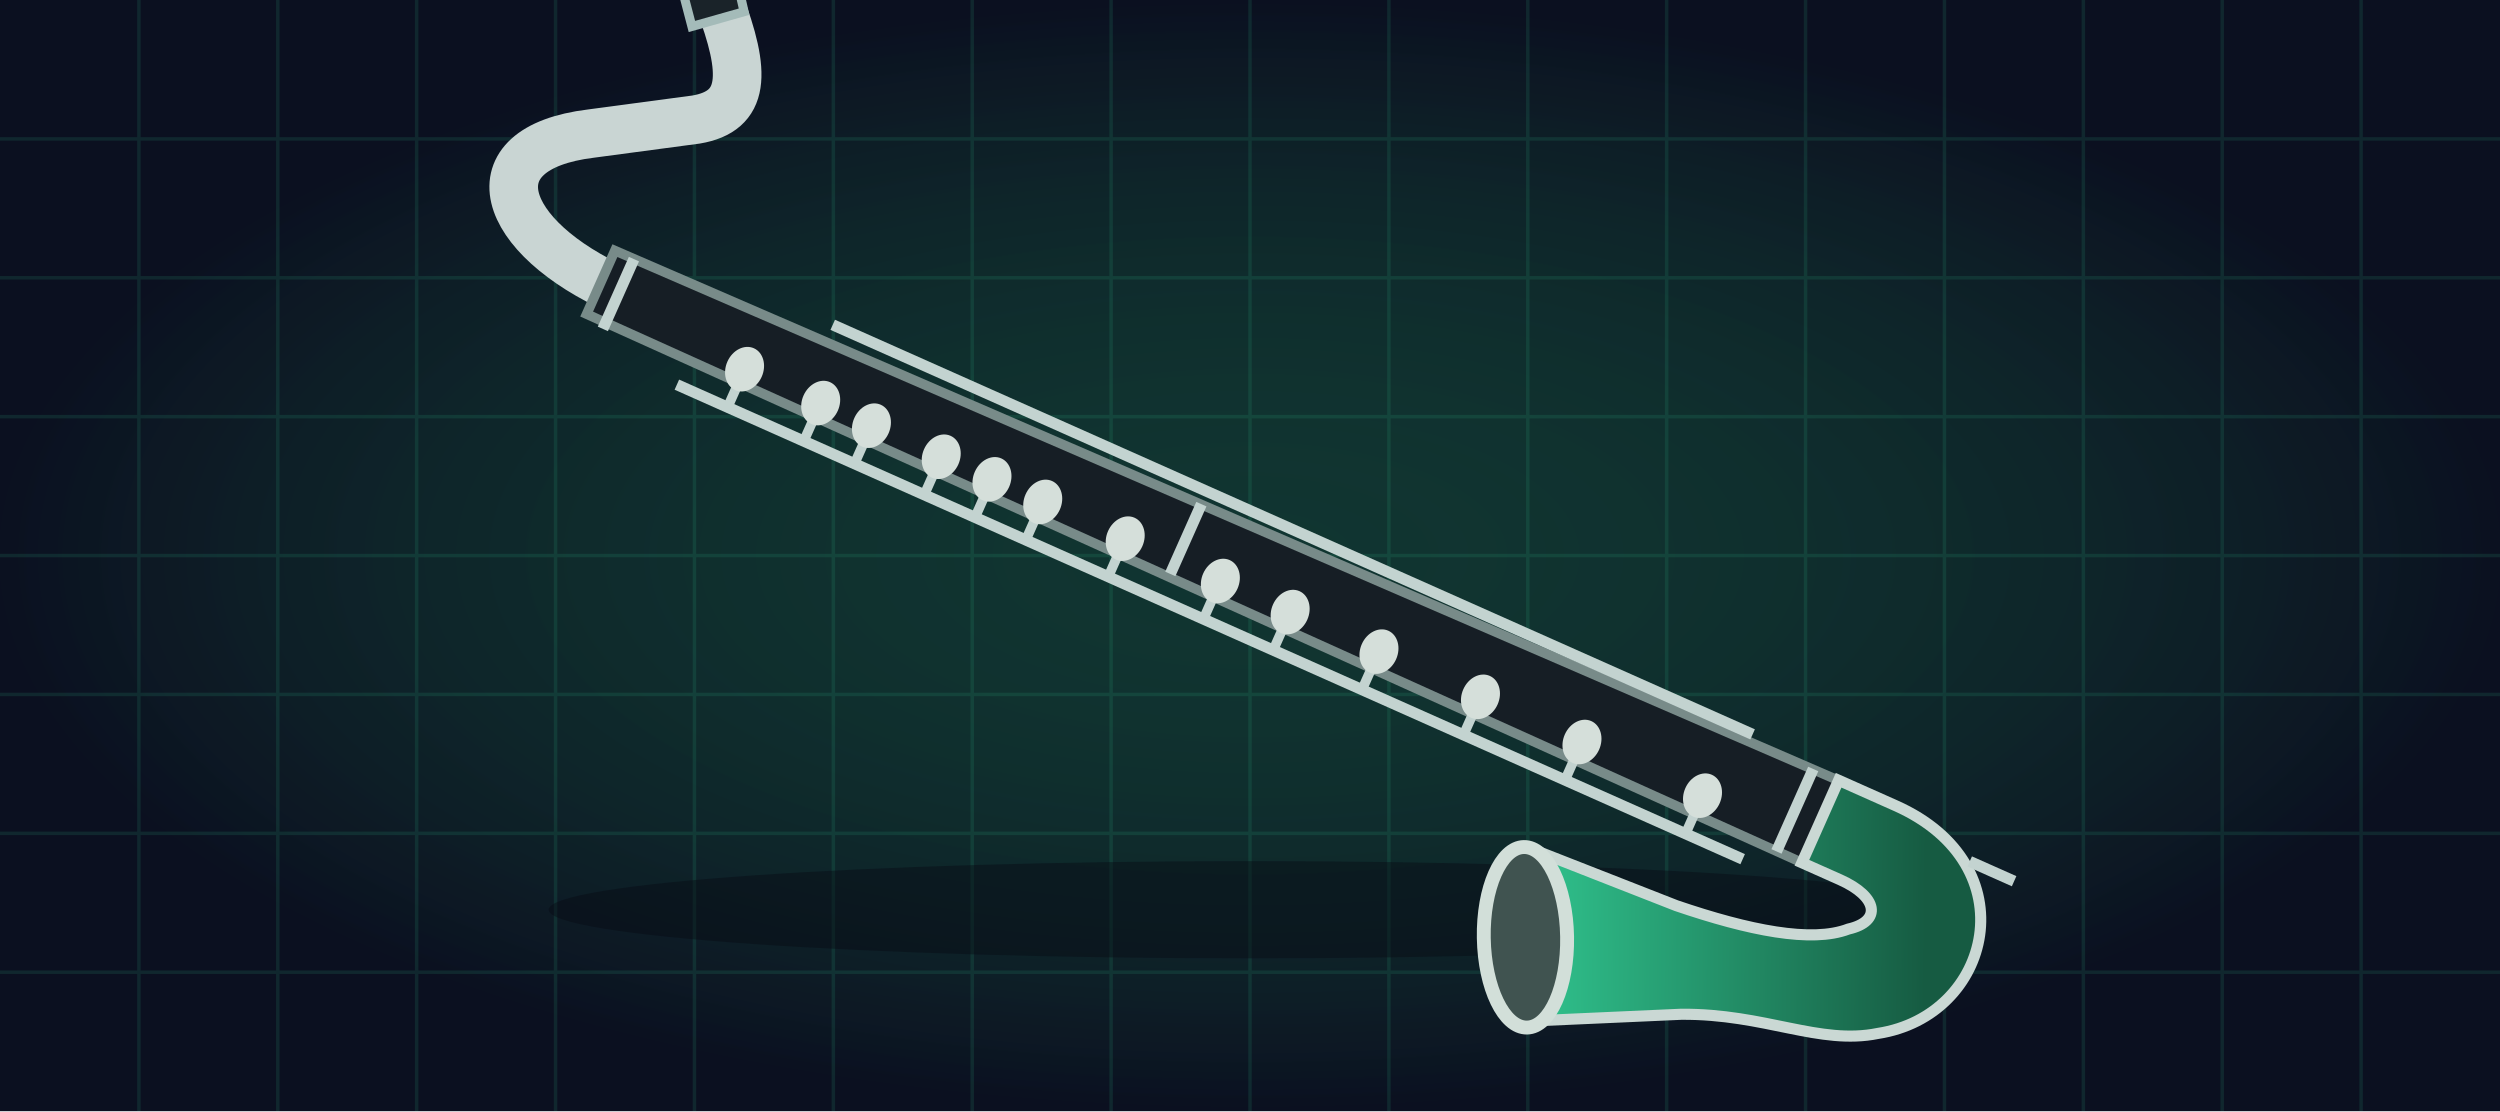
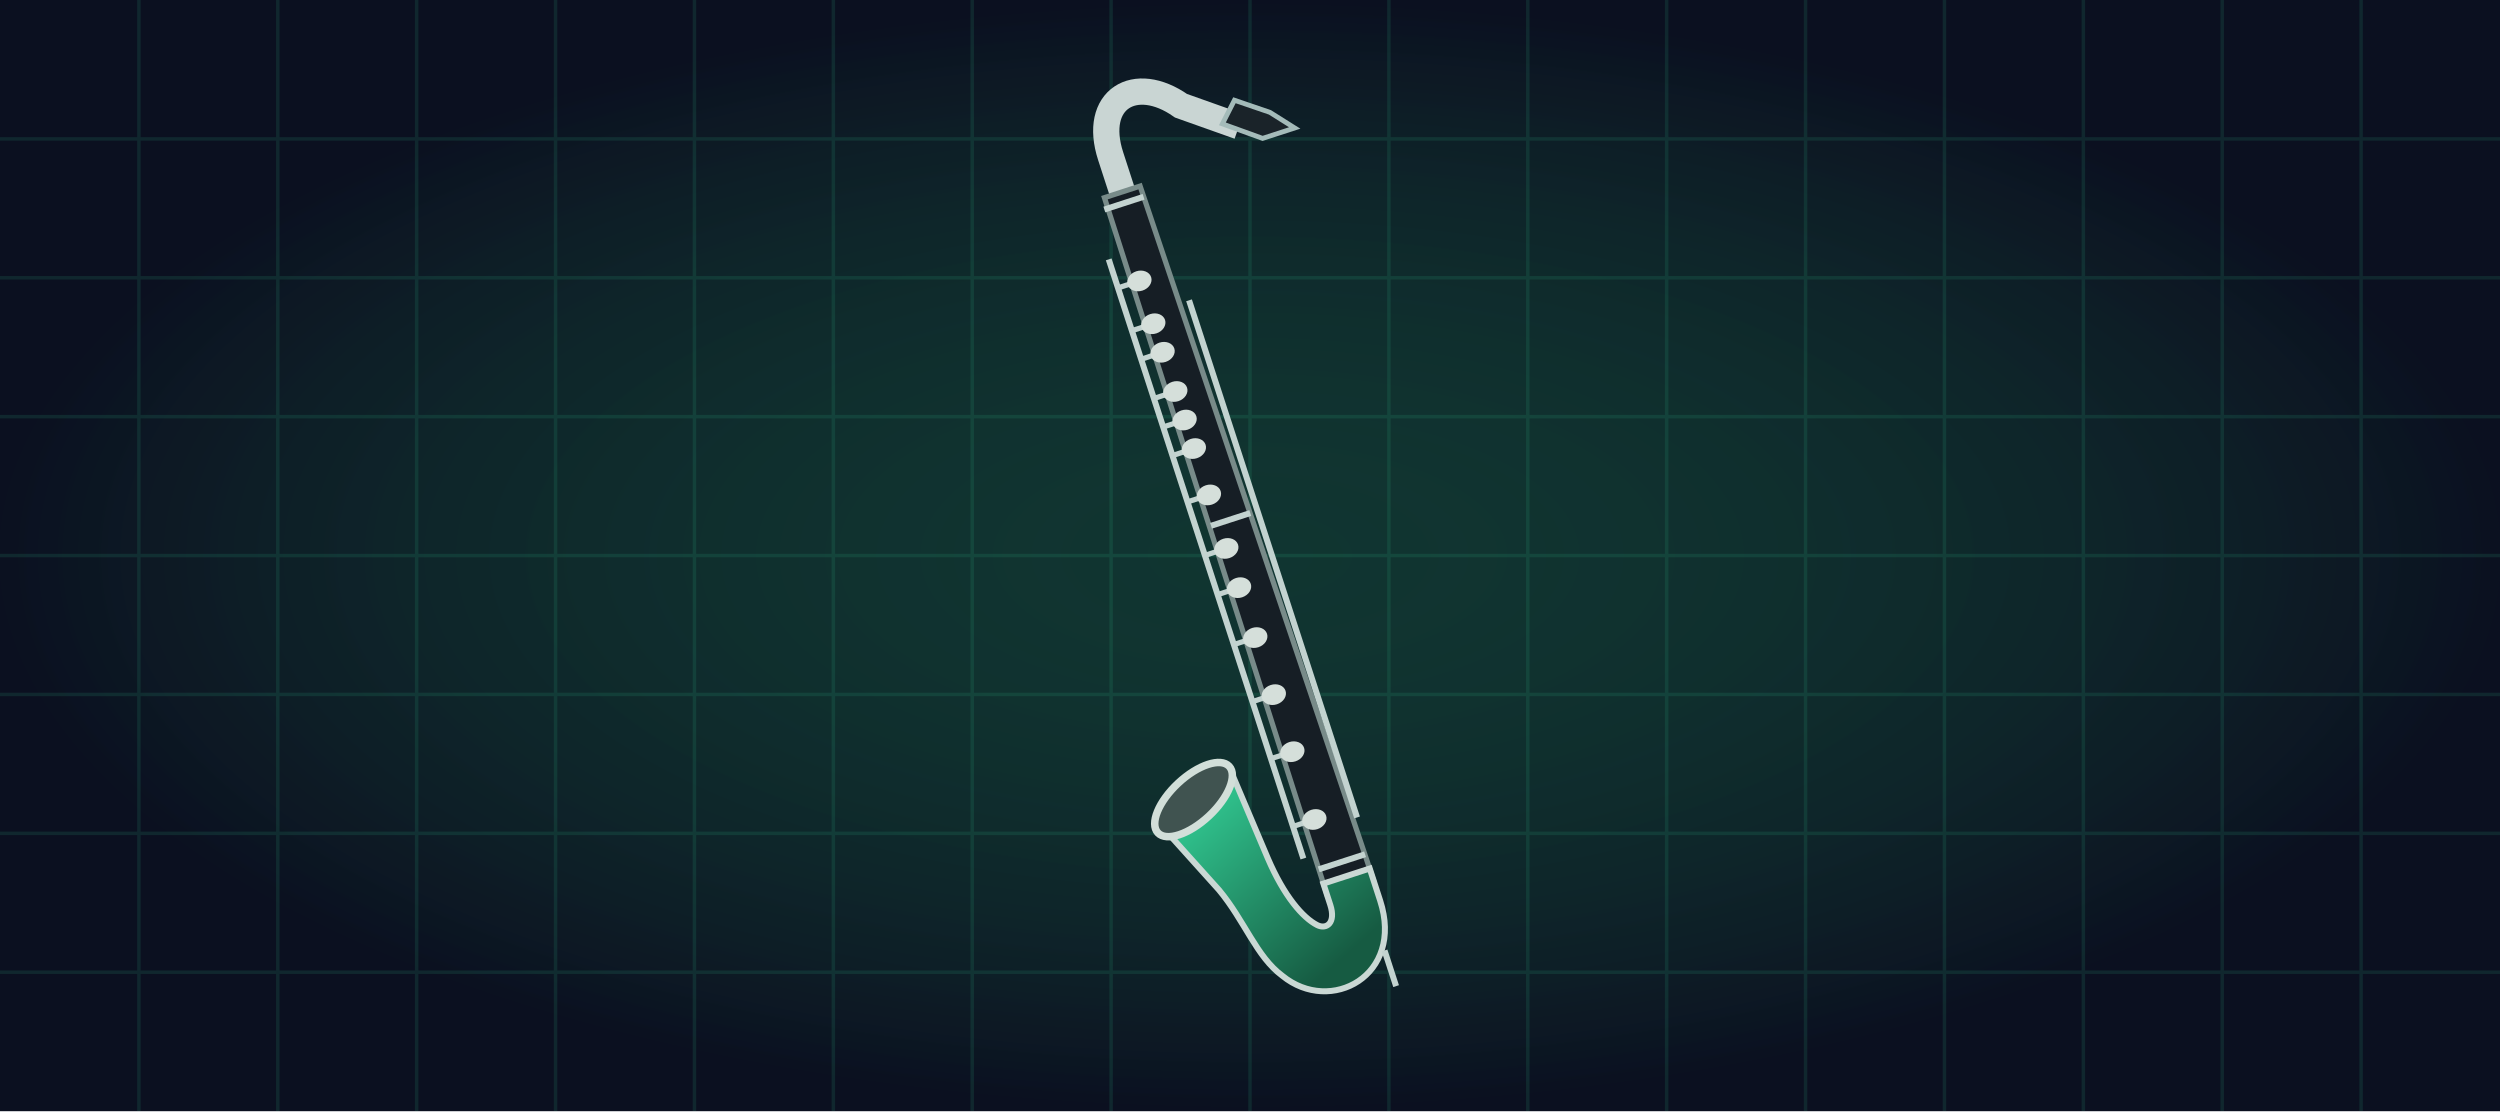
<svg xmlns="http://www.w3.org/2000/svg" viewBox="0 0 360 160">
  <defs>
    <linearGradient id="metal" x2=".34" y2="1" gradientUnits="objectBoundingBox">
      <stop stop-color="#34d399" />
      <stop offset="1" stop-color="#165b42" />
    </linearGradient>
    <radialGradient id="back">
      <stop stop-color="#165b42" stop-opacity=".49" />
      <stop offset="1" stop-color="#0b1020" />
    </radialGradient>
  </defs>
  <path fill="#0b1020" d="M0 0h360v160H0z" />
  <path fill="url(#back)" d="M0 0h360v160H0z" />
  <g opacity=".12">
    <path d="M20 0L20 160" fill="none" stroke="#34d399" stroke-width="0.5" />
    <path d="M40 0L40 160" fill="none" stroke="#34d399" stroke-width="0.5" />
    <path d="M60 0L60 160" fill="none" stroke="#34d399" stroke-width="0.5" />
    <path d="M80 0L80 160" fill="none" stroke="#34d399" stroke-width="0.5" />
    <path d="M100 0L100 160" fill="none" stroke="#34d399" stroke-width="0.5" />
    <path d="M120 0L120 160" fill="none" stroke="#34d399" stroke-width="0.5" />
    <path d="M140 0L140 160" fill="none" stroke="#34d399" stroke-width="0.5" />
    <path d="M160 0L160 160" fill="none" stroke="#34d399" stroke-width="0.5" />
    <path d="M180 0L180 160" fill="none" stroke="#34d399" stroke-width="0.5" />
    <path d="M200 0L200 160" fill="none" stroke="#34d399" stroke-width="0.5" />
    <path d="M220 0L220 160" fill="none" stroke="#34d399" stroke-width="0.5" />
    <path d="M240 0L240 160" fill="none" stroke="#34d399" stroke-width="0.5" />
    <path d="M260 0L260 160" fill="none" stroke="#34d399" stroke-width="0.5" />
    <path d="M280 0L280 160" fill="none" stroke="#34d399" stroke-width="0.5" />
    <path d="M300 0L300 160" fill="none" stroke="#34d399" stroke-width="0.5" />
    <path d="M320 0L320 160" fill="none" stroke="#34d399" stroke-width="0.5" />
    <path d="M340 0L340 160" fill="none" stroke="#34d399" stroke-width="0.5" />
    <path d="M0 20L360 20" fill="none" stroke="#34d399" stroke-width="0.5" />
    <path d="M0 40L360 40" fill="none" stroke="#34d399" stroke-width="0.5" />
    <path d="M0 60L360 60" fill="none" stroke="#34d399" stroke-width="0.5" />
    <path d="M0 80L360 80" fill="none" stroke="#34d399" stroke-width="0.5" />
    <path d="M0 100L360 100" fill="none" stroke="#34d399" stroke-width="0.5" />
    <path d="M0 120L360 120" fill="none" stroke="#34d399" stroke-width="0.5" />
    <path d="M0 140L360 140" fill="none" stroke="#34d399" stroke-width="0.5" />
  </g>
-   <ellipse cx="180" cy="131" rx="101" ry="7" fill="#060913" opacity=".44" />
  <g transform="translate(180 79)">
-     <g transform="rotate(-66)">
-       <path d="M-3-98c0-19 10-28 19-13l8 13c4 6 9 4 17-4" fill="none" stroke="#c9d5d3" stroke-width="7" />
-       <path d="m36-104 10-8 10-1-7 9-8 6z" fill="#1a2329" stroke="#a4bbb9" stroke-width="1.3" />
+     <g transform="rotate(-18) scale(.54)">
+       <path d="M-3-96V-111C-3-127 10-130 19-118L32-108" fill="none" stroke="#c9d5d3" stroke-width="7" />
+       <path d="M28-110L33-115L41-109L46-103L37-103Z" fill="#1a2329" stroke="#a4bbb9" stroke-width="1.3" />
      <path d="M-8-101H2L4 94H-9z" fill="#161e25" stroke="#788b89" stroke-width="1.4" />
-       <path d="M-9 91H4v9c0 21-22 25-31 11-5-7-4-16-9-27l-10-20 23-9 1 22c1 11 3 20 7 24 3 4 6 2 6-4z" fill="url(#metal)" stroke="#cad8d4" stroke-width="1.6" />
+       <path d="M-9 91H4v9c0 21-22 25-31 11-5-7-5-17-9-27l-8-18 21-9 2 23c1 11 4 18 7 21 2 2 5 1 5-4z" fill="url(#metal)" stroke="#cad8d4" stroke-width="1.6" />
      <ellipse cx="-35" cy="59" rx="13" ry="6" transform="rotate(-25 -35 59)" fill="#405350" stroke="#d2dfd9" stroke-width="2" />
-       <path d="M-12-85v168M5-68V77M-9-98H2m-10 89H3m-12 96H4m-3 26v7" fill="none" stroke="#c3d3d0" stroke-width="1.6" />
+       <path d="M-12-85v168M5-68V77M-9-98H2m-10 89H3m-12 96H4m-3 26v10" fill="none" stroke="#c3d3d0" stroke-width="1.6" />
      <path d="M-12 -77h8" stroke="#c3d3d0" stroke-width="1.4" />
      <ellipse cx="-6" cy="-77" rx="3.3" ry="2.7" fill="#d5dfda" />
      <path d="M-12 -65h8" stroke="#c3d3d0" stroke-width="1.4" />
      <ellipse cx="-6" cy="-65" rx="3.3" ry="2.7" fill="#d5dfda" />
      <path d="M-12 -57h8" stroke="#c3d3d0" stroke-width="1.4" />
      <ellipse cx="-6" cy="-57" rx="3.3" ry="2.7" fill="#d5dfda" />
      <path d="M-12 -46h8" stroke="#c3d3d0" stroke-width="1.4" />
      <ellipse cx="-6" cy="-46" rx="3.3" ry="2.7" fill="#d5dfda" />
      <path d="M-12 -38h8" stroke="#c3d3d0" stroke-width="1.4" />
      <ellipse cx="-6" cy="-38" rx="3.3" ry="2.7" fill="#d5dfda" />
      <path d="M-12 -30h8" stroke="#c3d3d0" stroke-width="1.4" />
      <ellipse cx="-6" cy="-30" rx="3.3" ry="2.7" fill="#d5dfda" />
      <path d="M-12 -17h8" stroke="#c3d3d0" stroke-width="1.4" />
      <ellipse cx="-6" cy="-17" rx="3.3" ry="2.7" fill="#d5dfda" />
      <path d="M-12 -2h8" stroke="#c3d3d0" stroke-width="1.4" />
      <ellipse cx="-6" cy="-2" rx="3.3" ry="2.7" fill="#d5dfda" />
      <path d="M-12 9h8" stroke="#c3d3d0" stroke-width="1.4" />
      <ellipse cx="-6" cy="9" rx="3.3" ry="2.7" fill="#d5dfda" />
      <path d="M-12 23h8" stroke="#c3d3d0" stroke-width="1.4" />
      <ellipse cx="-6" cy="23" rx="3.3" ry="2.7" fill="#d5dfda" />
      <path d="M-12 39h8" stroke="#c3d3d0" stroke-width="1.4" />
      <ellipse cx="-6" cy="39" rx="3.3" ry="2.7" fill="#d5dfda" />
      <path d="M-12 55h8" stroke="#c3d3d0" stroke-width="1.4" />
      <ellipse cx="-6" cy="55" rx="3.3" ry="2.7" fill="#d5dfda" />
      <path d="M-12 74h8" stroke="#c3d3d0" stroke-width="1.4" />
      <ellipse cx="-6" cy="74" rx="3.3" ry="2.7" fill="#d5dfda" />
    </g>
  </g>
</svg>
